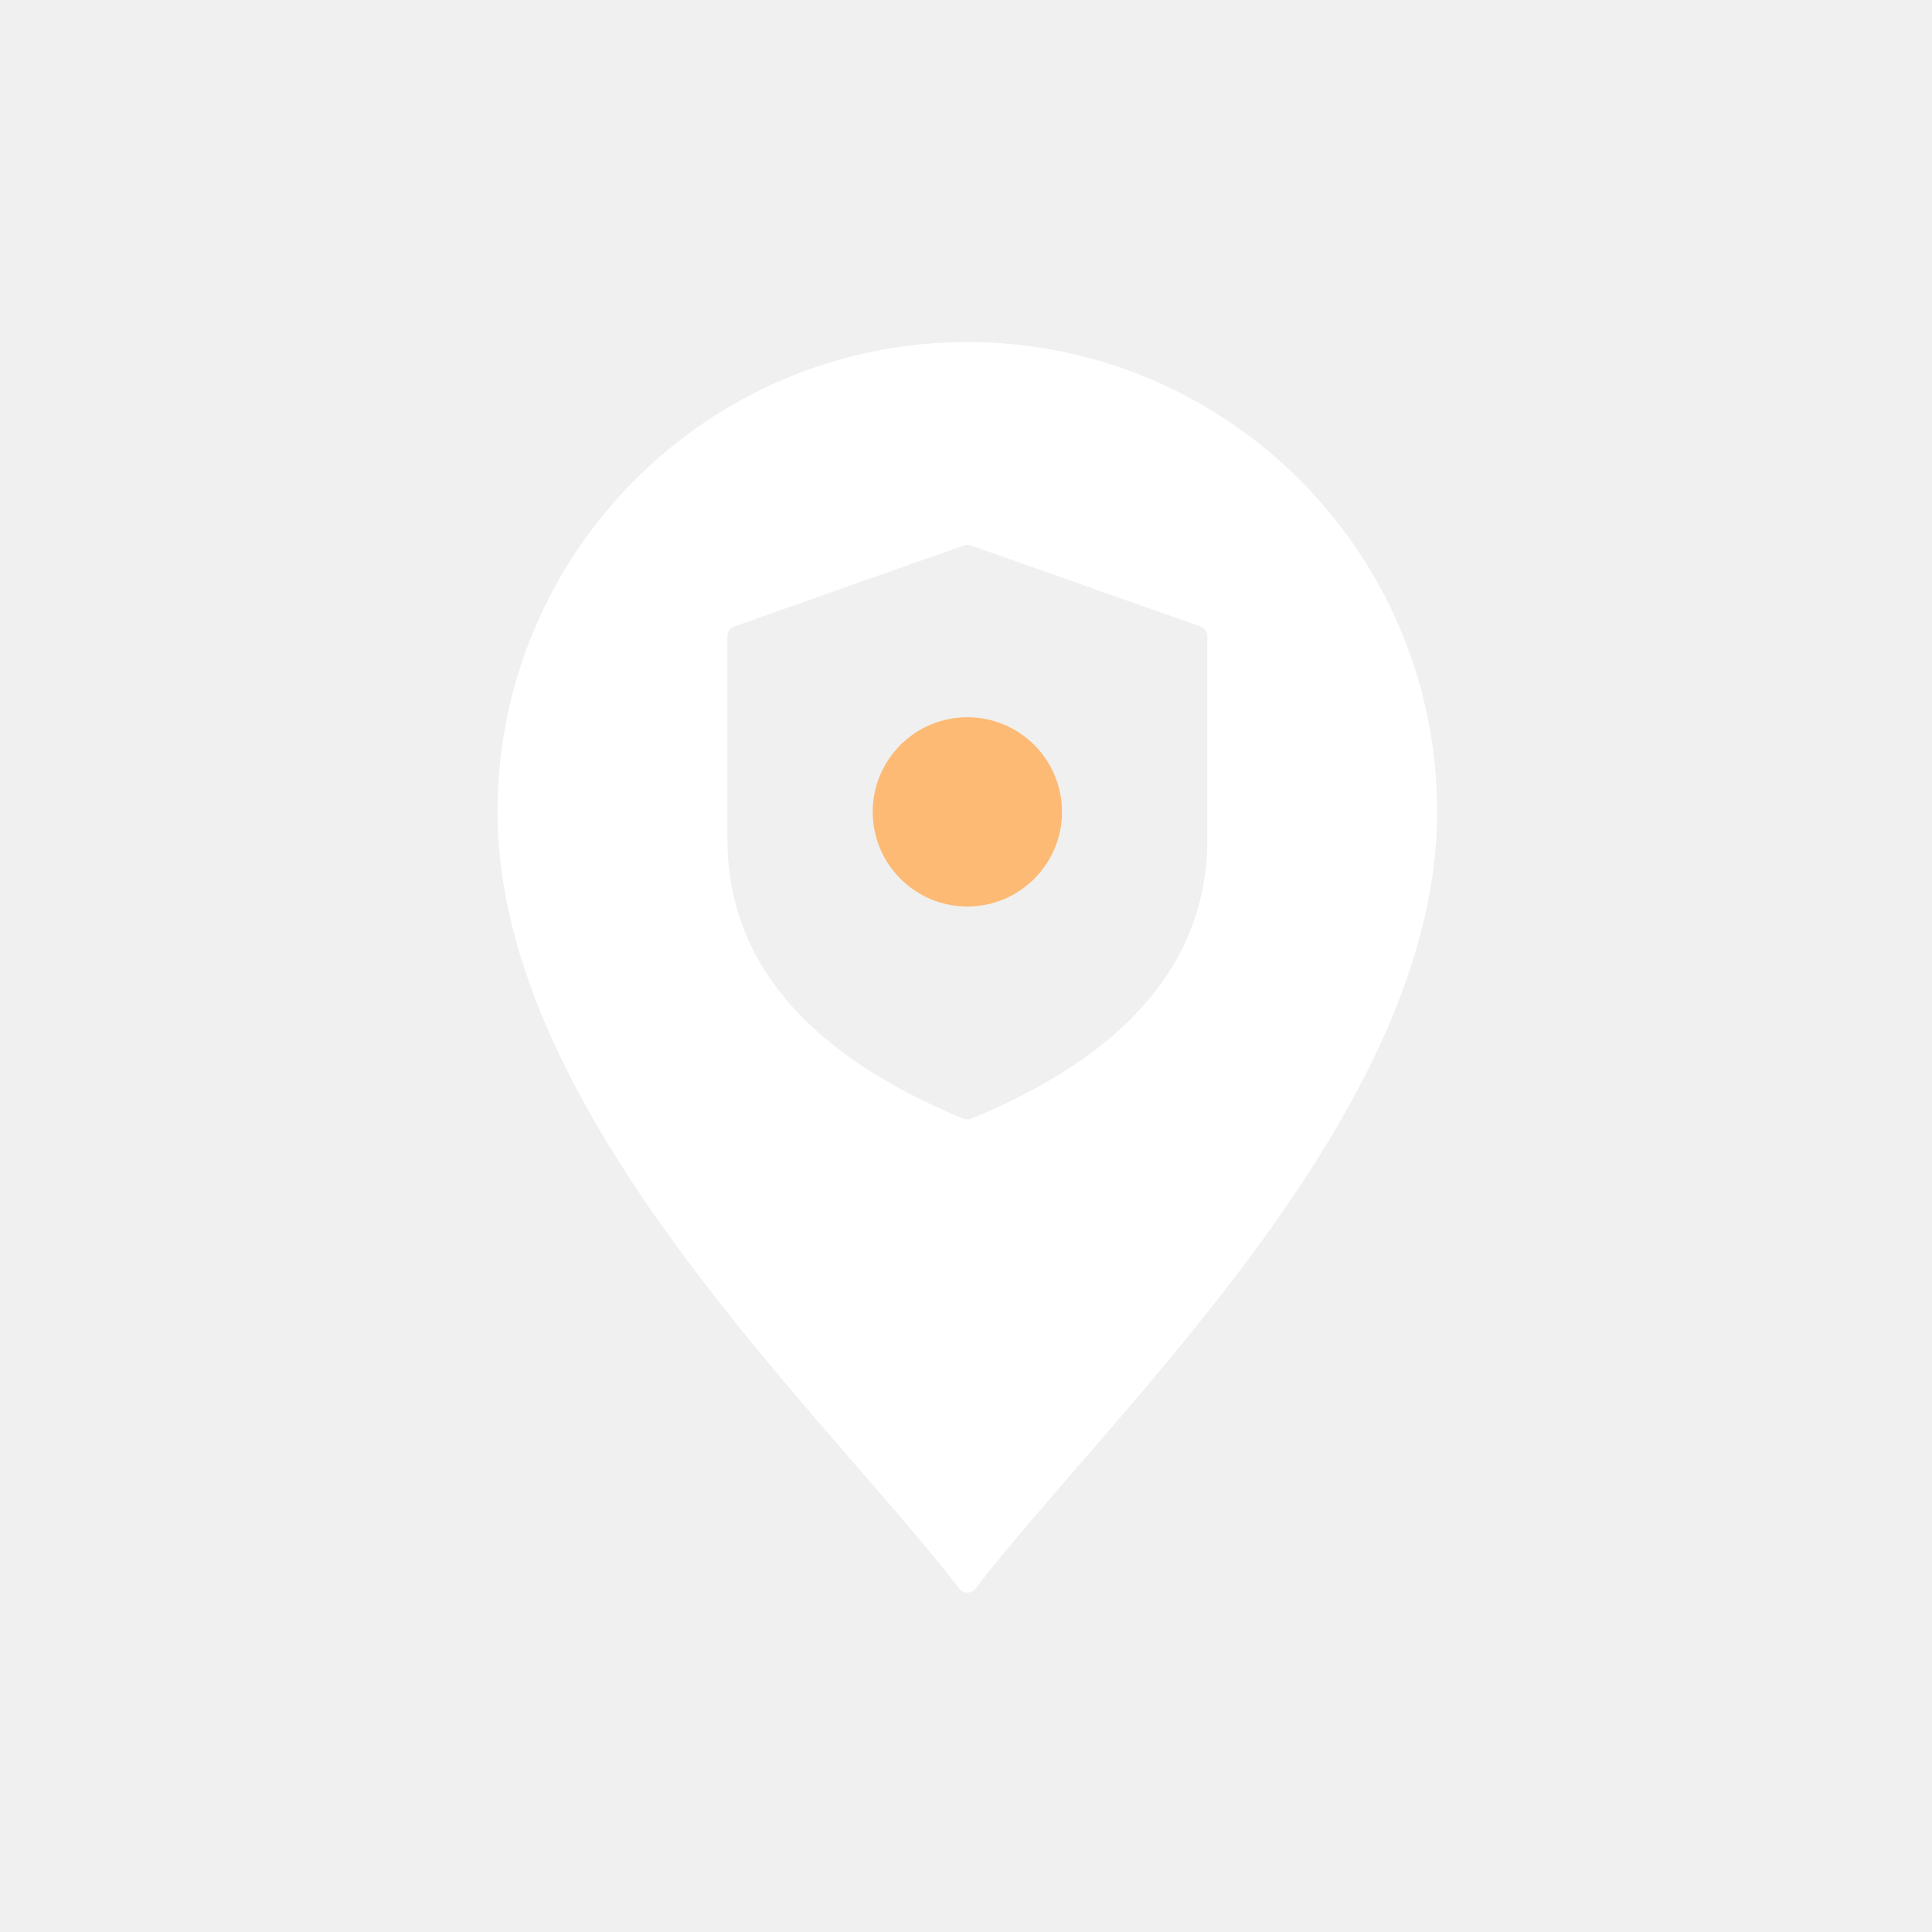
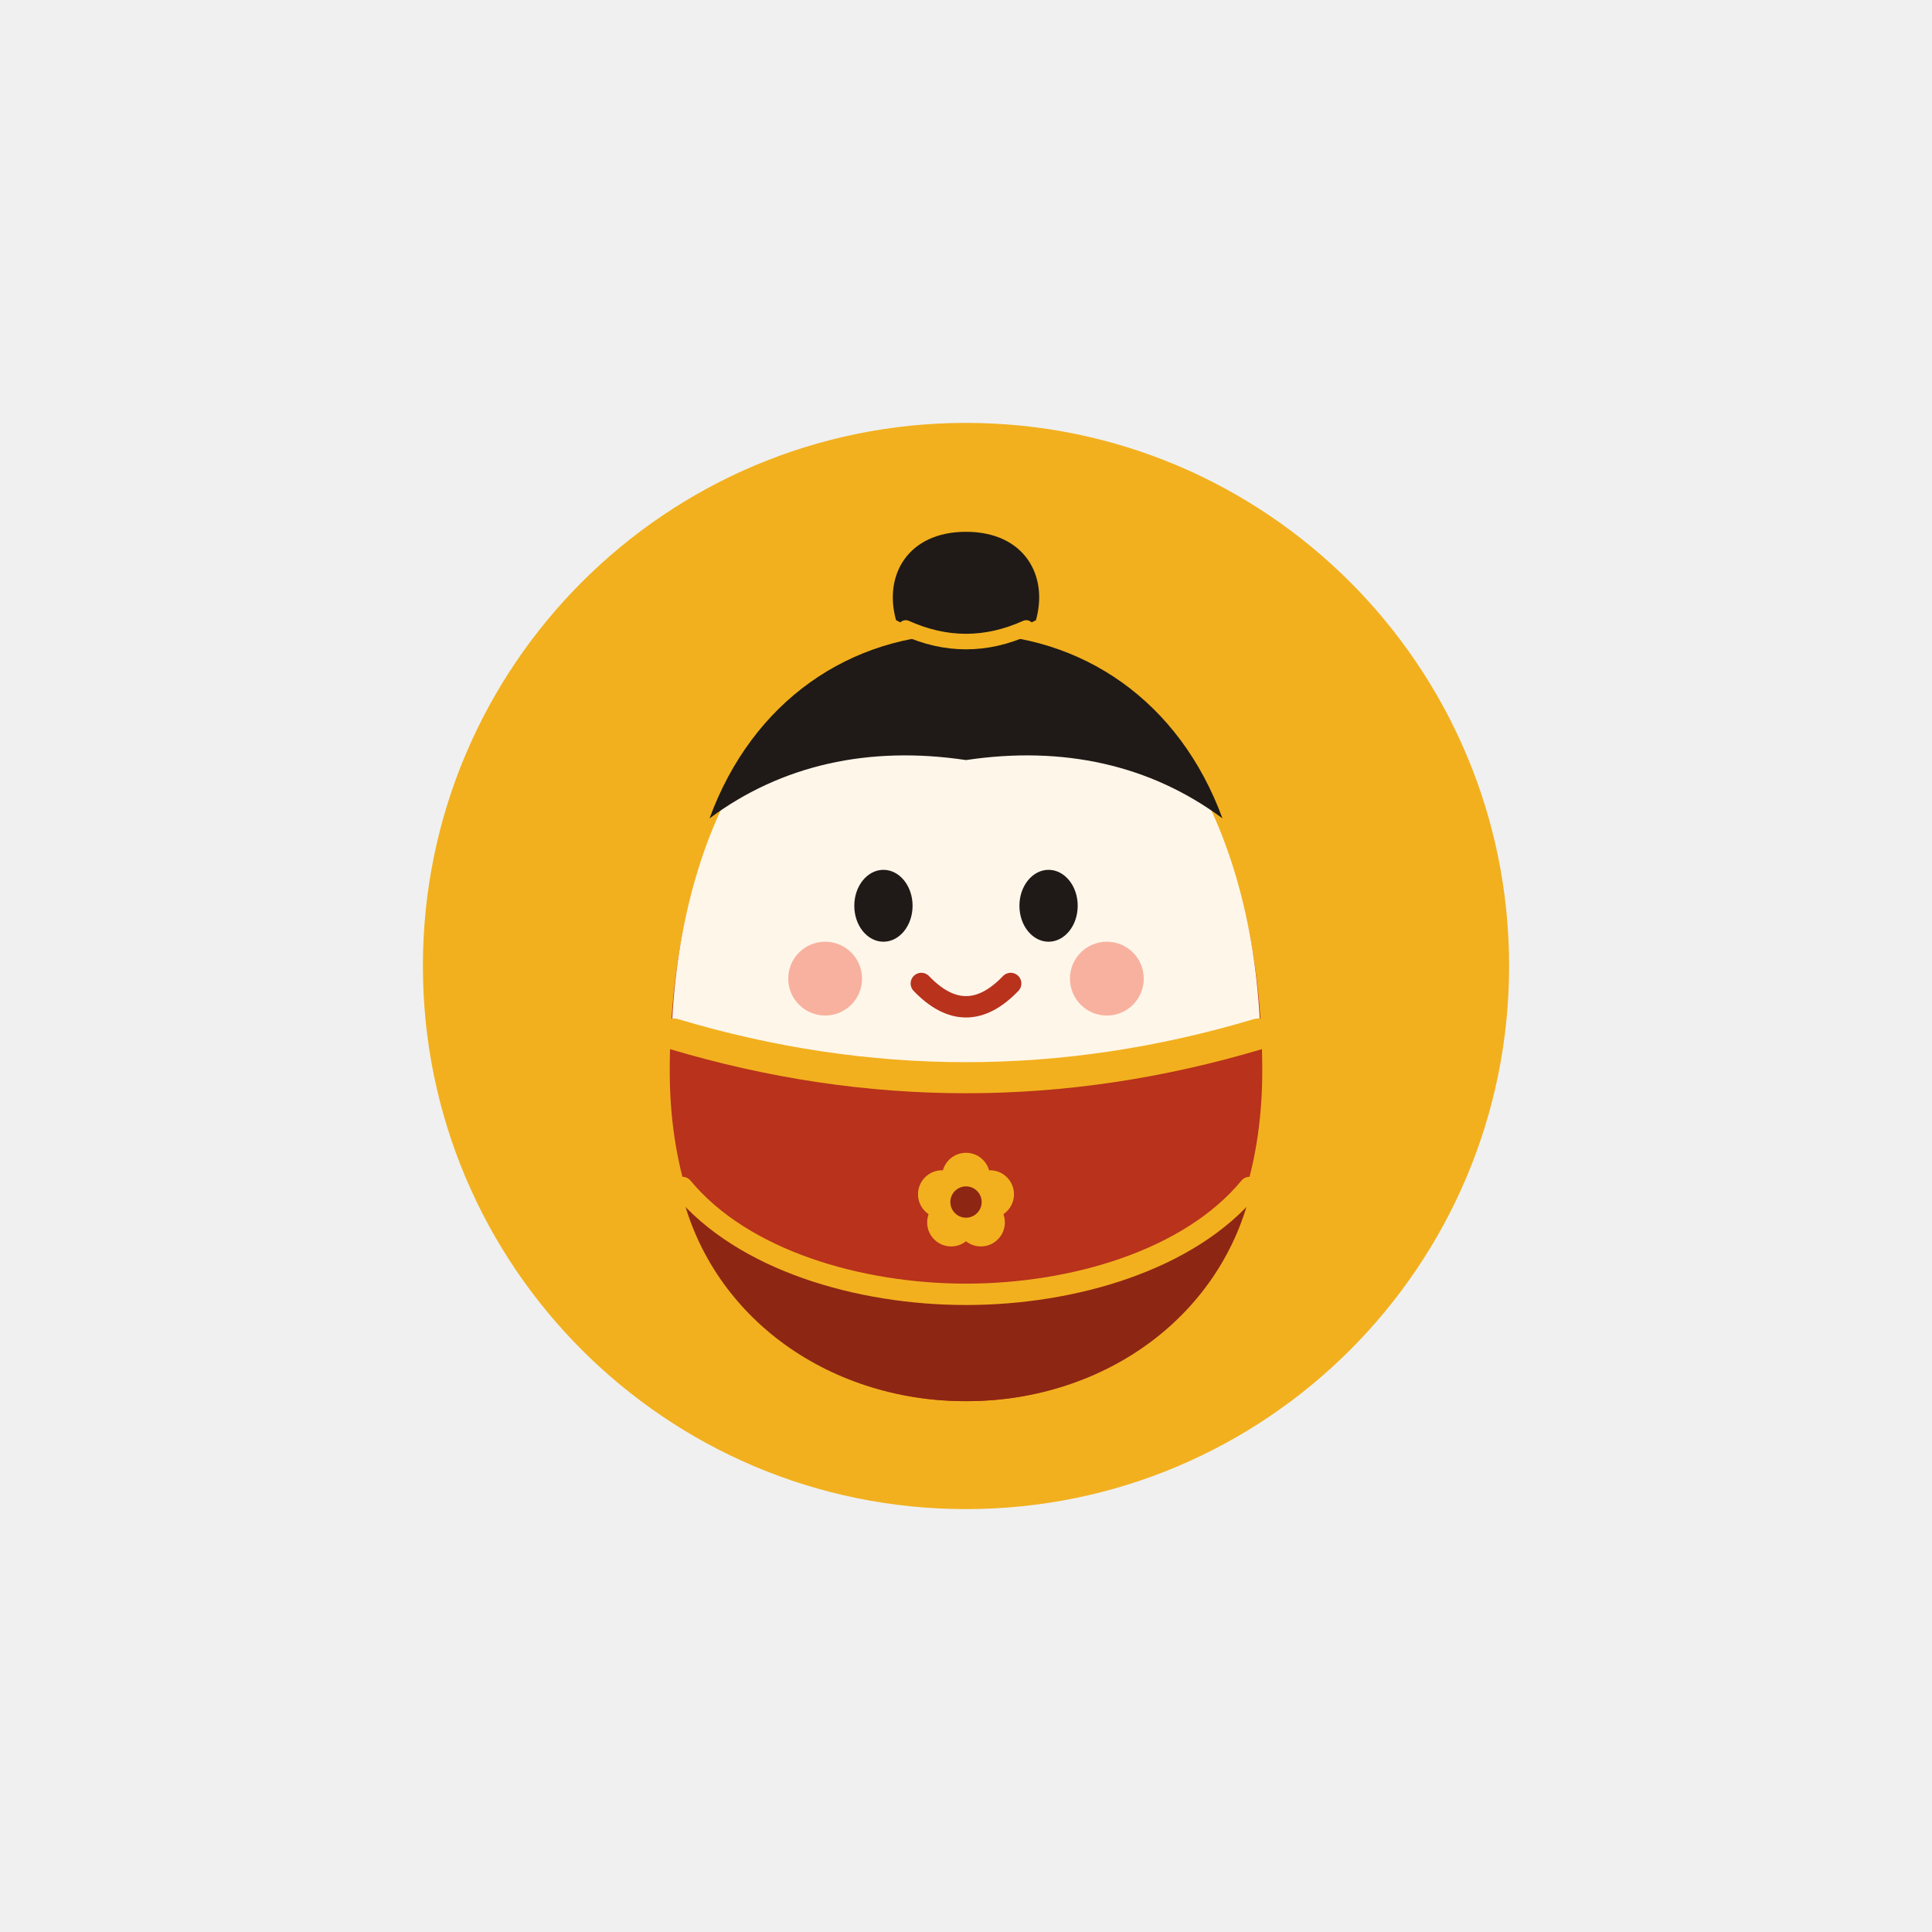
<svg xmlns="http://www.w3.org/2000/svg" width="1024" height="1024" viewBox="0 0 1024 1024">
-   <g transform="translate(154.4205 158.0035) scale(7.165921)">
-     <mask id="m37c" maskUnits="userSpaceOnUse" x="0" y="0" width="100" height="100">
-       <rect width="100" height="100" fill="#fff" />
-       <path d="M50 19 L67 25 L67 40 Q67 53 50 60 Q33 53 33 40 L33 25 Z" fill="#000" stroke="#000" stroke-width="1.5" stroke-linejoin="round" />
-     </mask>
-     <g mask="url(#m37c)">
-       <path d="M50 95 C40 82 16 60 16 38 A34 34 0 0 1 84 38 C84 60 60 82 50 95 Z" fill="#FFFFFF" stroke="#FFFFFF" stroke-width="1.5" stroke-linejoin="round" />
-     </g>
-     <circle cx="50" cy="38" r="7" fill="#FDBA74" />
+   <circle cx="512" cy="512" r="287.858" fill="#F2B01E" />
+   <g transform="translate(254.5785 274.1425) scale(5.14843)">
+     <path d="M50 12 C69 12 80.5 32 80.5 57 C80.5 78 67.5 91 50 91 C32.5 91 19.5 78 19.5 57 C19.5 32 31 12 50 12 Z" fill="#B8321C" />
+     <path d="M50 1.5 C56 1.5 58.5 6 57.2 10.6 Q50 14.4 42.8 10.6 C41.5 6 44 1.5 50 1.5 Z" fill="#1F1A17" />
+     <path d="M19.7 53 C20.5 30.5 31.5 12 50 12 C68.5 12 79.5 30.5 80.3 53 Q50 62 19.7 53 Z" fill="#FFF6EA" />
+     <path d="M20.6 69 C27 76.5 39 80 50 80 C61 80 73 76.5 79.4 69 C76.5 82 64.5 91 50 91 C35.5 91 23.5 82 20.6 69 Z" fill="#8E2614" />
+     <path d="M19.9 53.2 Q50 62.2 80.1 53.2" fill="none" stroke="#F2B01E" stroke-width="3.2" stroke-linecap="round" stroke-linejoin="round" />
+     <path d="M20.8 69 C27 76.5 39 80 50 80 C61 80 73 76.5 79.2 69" fill="none" stroke="#F2B01E" stroke-width="2.2" stroke-linecap="round" stroke-linejoin="round" />
+     <circle cx="50" cy="67.9" r="2.47" fill="#F2B01E" />
+     <circle cx="52.47" cy="69.7" r="2.47" fill="#F2B01E" />
+     <circle cx="51.53" cy="72.6" r="2.47" fill="#F2B01E" />
+     <circle cx="48.47" cy="72.6" r="2.47" fill="#F2B01E" />
+     <circle cx="47.53" cy="69.7" r="2.47" fill="#F2B01E" />
+     <circle cx="50" cy="70.5" r="1.612" fill="#8E2614" />
+     <path d="M23.6 31 C28 19 38 12 50 12 C62 12 72 19 76.4 31 C69 25.5 60 23.5 50 25 C40 23.5 31 25.5 23.6 31 Z" fill="#1F1A17" />
+     <path d="M43.8 11.4 Q50 14.2 56.2 11.4" fill="none" stroke="#F2B01E" stroke-width="1.6" stroke-linecap="round" stroke-linejoin="round" />
+     <path d="M44.5 40A3 3.7 0 1 0 38.5 40A3 3.7 0 1 0 44.5 40Z" fill="#1F1A17" />
+     <path d="M61.5 40A3 3.7 0 1 0 55.5 40A3 3.7 0 1 0 61.5 40Z" fill="#1F1A17" />
+     <circle cx="35.5" cy="47.5" r="3.8" fill="#F6A08C" opacity="0.8" />
+     <circle cx="64.5" cy="47.5" r="3.8" fill="#F6A08C" opacity="0.8" />
+     <path d="M45.4 48 Q50 52.8 54.6 48" fill="none" stroke="#B8321C" stroke-width="2.2" stroke-linecap="round" stroke-linejoin="round" />
  </g>
</svg>
